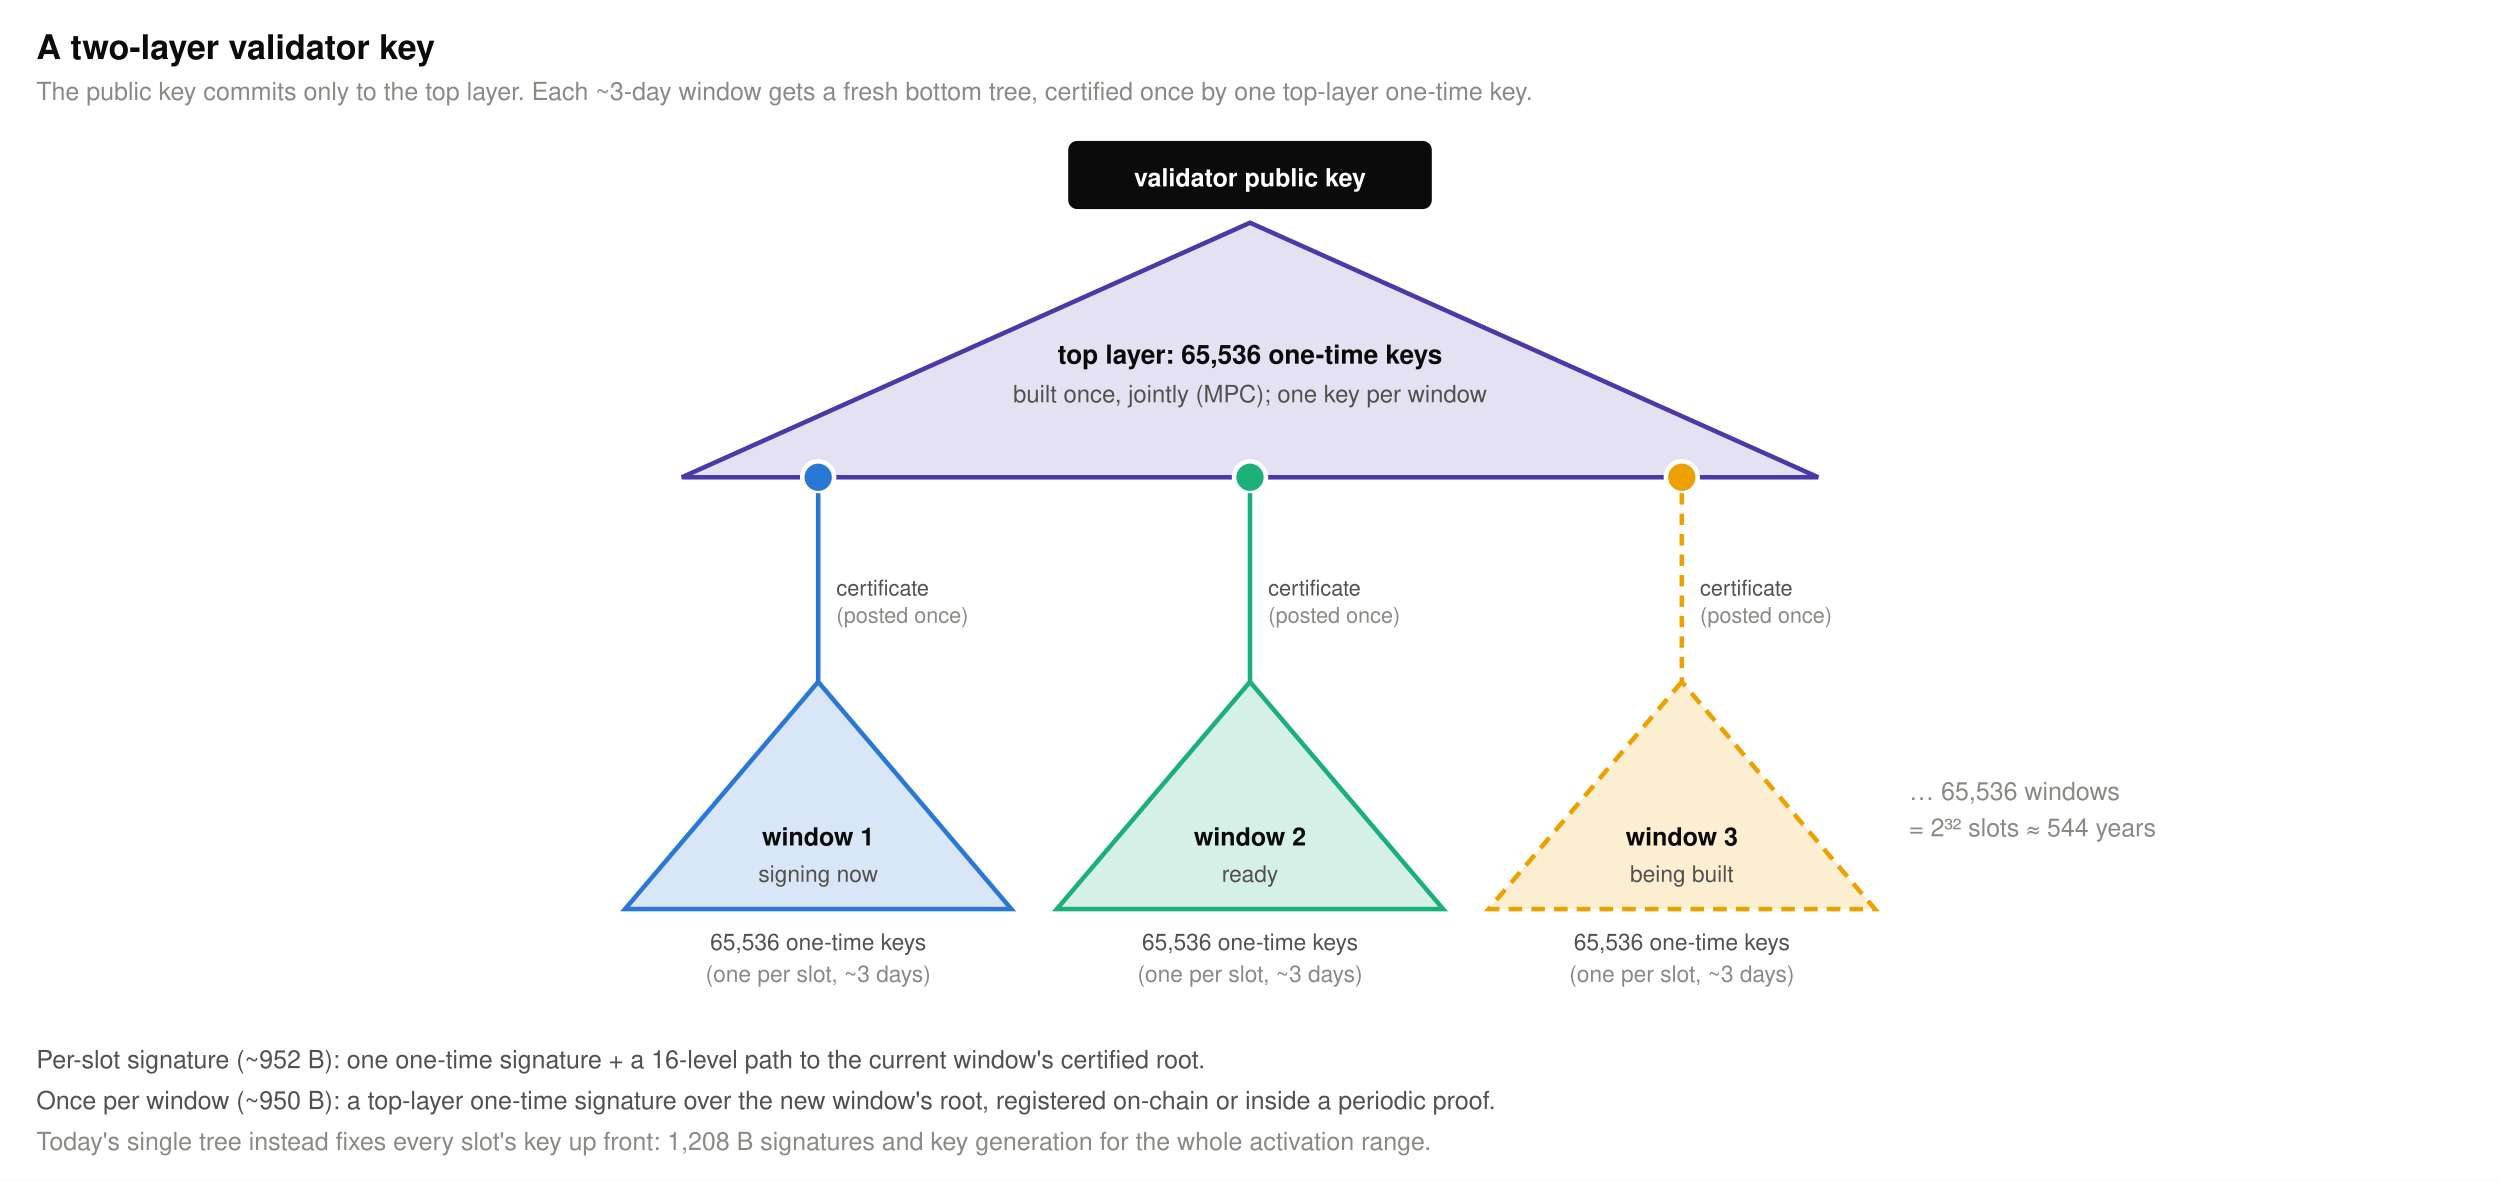
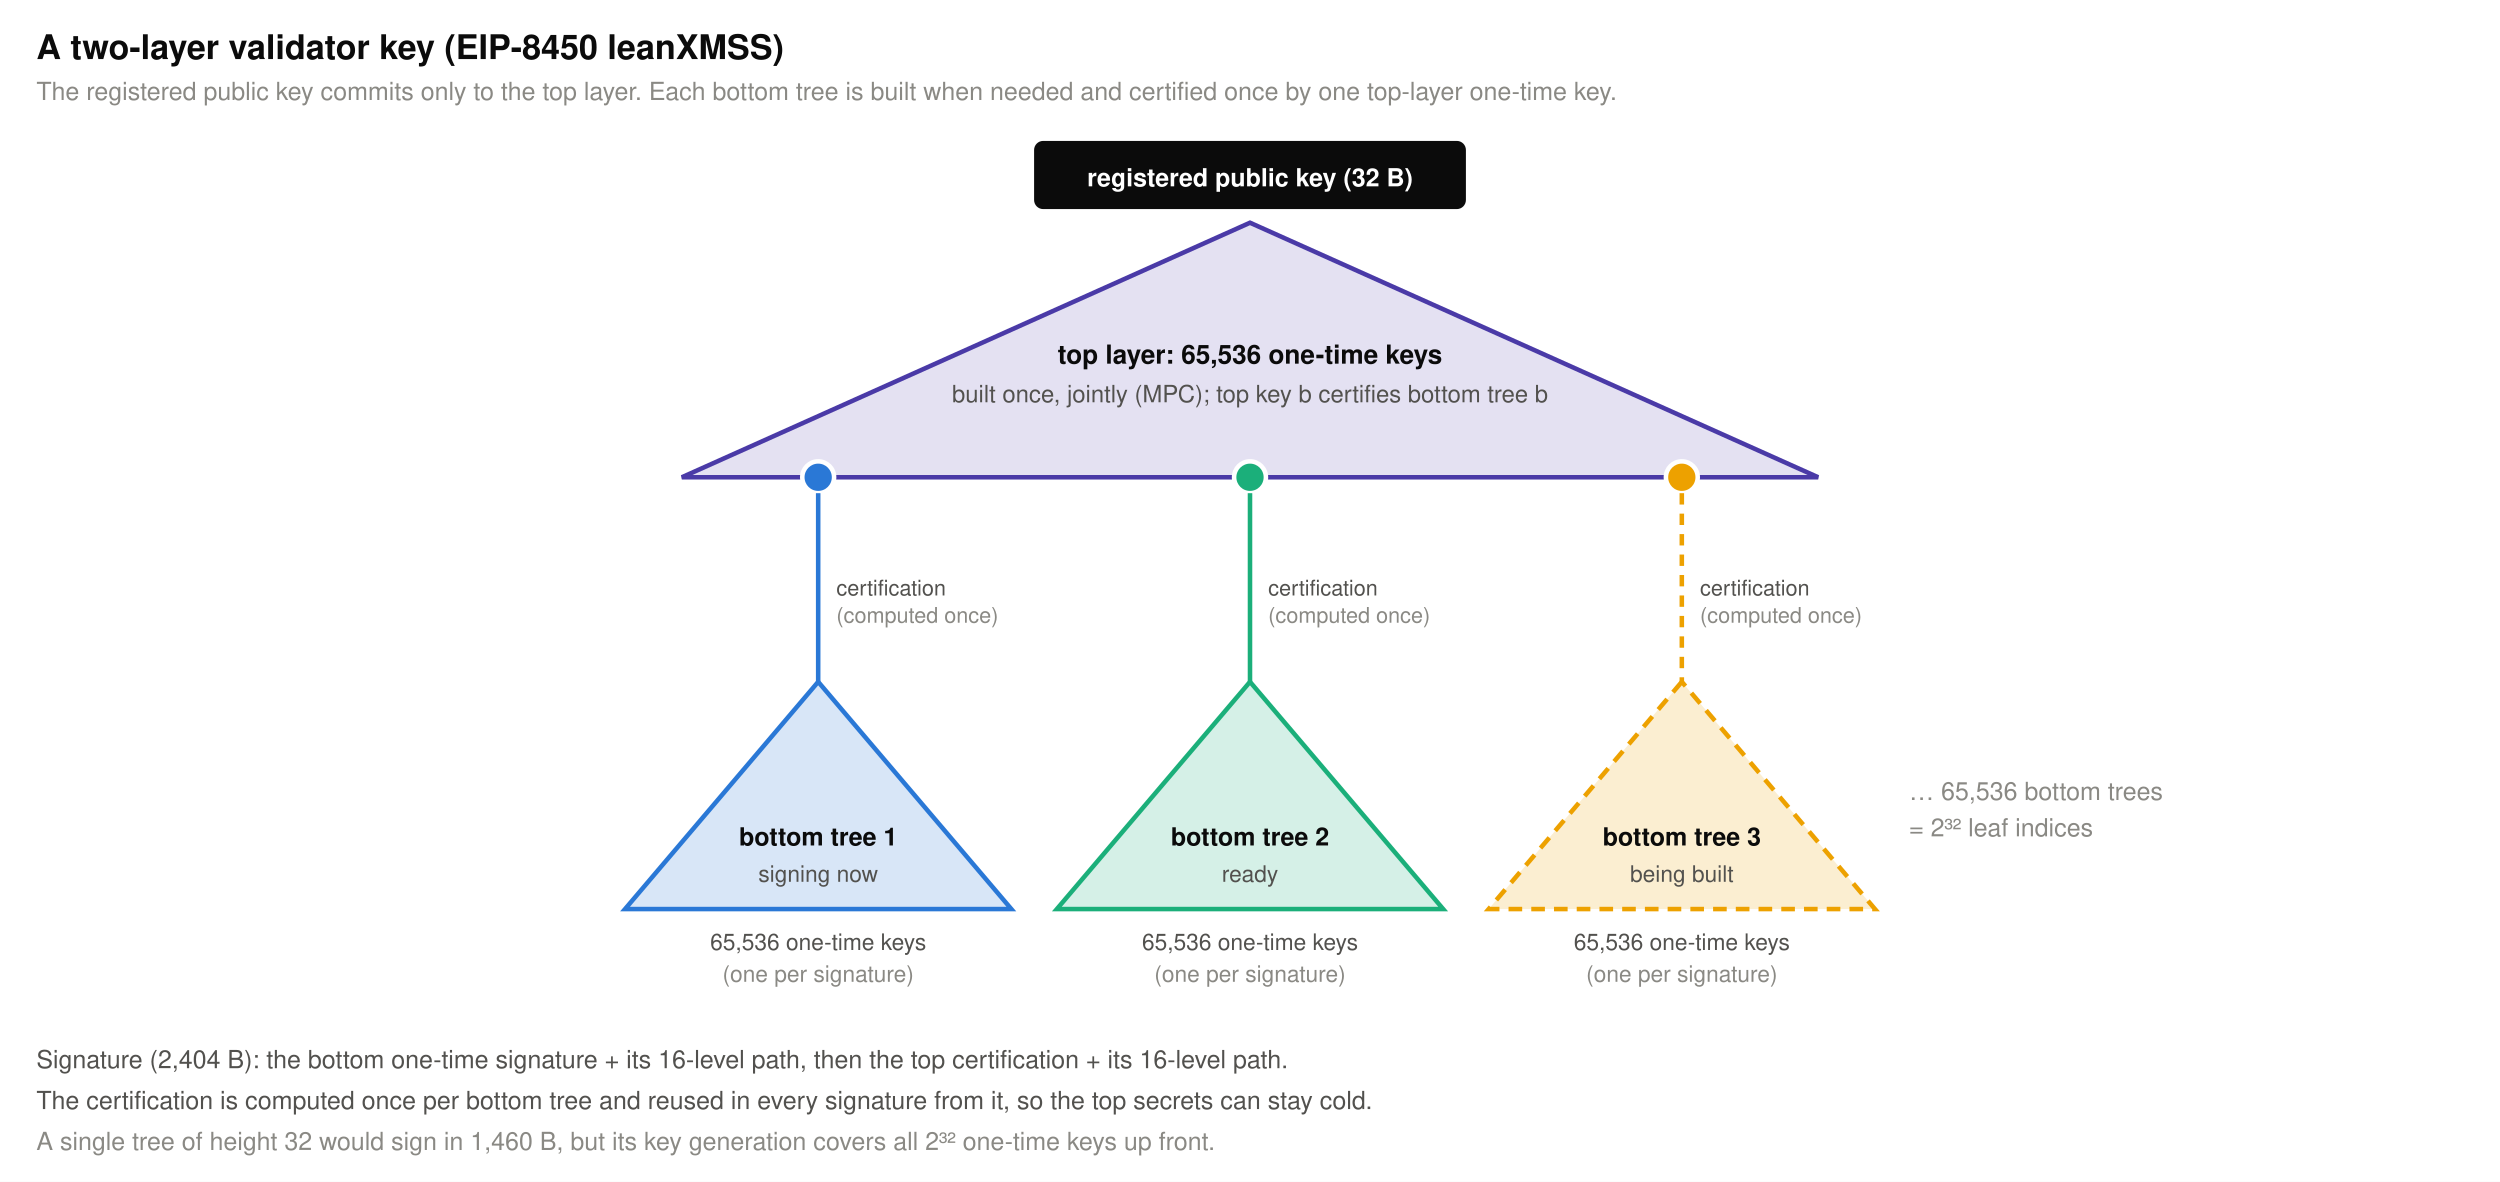
<svg xmlns="http://www.w3.org/2000/svg" width="1100" height="520" viewBox="0 0 1100 520" font-family="Helvetica, Arial, sans-serif">
  <rect x="0" y="0" width="1100" height="520" fill="#ffffff" />
-   <text x="16.0" y="26.0" font-size="15" fill="#0b0b0b" text-anchor="start" font-weight="bold">A two-layer validator key</text>
-   <text x="16.0" y="44.0" font-size="11" fill="#8a8984" text-anchor="start" font-weight="normal">The public key commits only to the top layer. Each ~3-day window gets a fresh bottom tree, certified once by one top-layer one-time key.</text>
-   <rect x="470.0" y="62.0" width="160.0" height="30.0" rx="4" fill="#0b0b0b" fill-opacity="1.0" />
-   <text x="550.0" y="82.0" font-size="11" fill="#ffffff" text-anchor="middle" font-weight="bold">validator public key</text>
+   <text x="16.0" y="26.0" font-size="15" fill="#0b0b0b" text-anchor="start" font-weight="bold">A two-layer validator key (EIP-8450 leanXMSS)</text>
+   <text x="16.0" y="44.0" font-size="11" fill="#8a8984" text-anchor="start" font-weight="normal">The registered public key commits only to the top layer. Each bottom tree is built when needed and certified once by one top-layer one-time key.</text>
+   <rect x="455.0" y="62.0" width="190.0" height="30.0" rx="4" fill="#0b0b0b" fill-opacity="1.0" />
+   <text x="550.0" y="82.0" font-size="11" fill="#ffffff" text-anchor="middle" font-weight="bold">registered public key (32 B)</text>
  <path d="M550,98 L300,210 L800,210 Z" fill="#4a3aa7" fill-opacity="0.15" stroke="#4a3aa7" stroke-width="2" />
  <text x="550.0" y="160.0" font-size="11.5" fill="#0b0b0b" text-anchor="middle" font-weight="bold">top layer: 65,536 one-time keys</text>
-   <text x="550.0" y="177.0" font-size="10.5" fill="#52514e" text-anchor="middle" font-weight="normal">built once, jointly (MPC); one key per window</text>
+   <text x="550.0" y="177.0" font-size="10.5" fill="#52514e" text-anchor="middle" font-weight="normal">built once, jointly (MPC); top key b certifies bottom tree b</text>
  <circle cx="360.0" cy="210.0" r="7" fill="#2a78d6" stroke="#ffffff" stroke-width="2" />
  <line x1="360.0" y1="217.0" x2="360.0" y2="300.0" stroke="#2a78d6" stroke-width="2" />
-   <text x="368.0" y="262.0" font-size="9.5" fill="#52514e" text-anchor="start" font-weight="normal">certificate</text>
-   <text x="368.0" y="274.0" font-size="9.5" fill="#8a8984" text-anchor="start" font-weight="normal">(posted once)</text>
+   <text x="368.0" y="262.0" font-size="9.5" fill="#52514e" text-anchor="start" font-weight="normal">certification</text>
+   <text x="368.0" y="274.0" font-size="9.5" fill="#8a8984" text-anchor="start" font-weight="normal">(computed once)</text>
  <path d="M360,300 L275,400 L445,400 Z" fill="#2a78d6" fill-opacity="0.18" stroke="#2a78d6" stroke-width="2" />
-   <text x="360.0" y="372.0" font-size="11" fill="#0b0b0b" text-anchor="middle" font-weight="bold">window 1</text>
+   <text x="360.0" y="372.0" font-size="11" fill="#0b0b0b" text-anchor="middle" font-weight="bold">bottom tree 1</text>
  <text x="360.0" y="388.0" font-size="10" fill="#52514e" text-anchor="middle" font-weight="normal">signing now</text>
  <text x="360.0" y="418.0" font-size="10" fill="#52514e" text-anchor="middle" font-weight="normal">65,536 one-time keys</text>
-   <text x="360.0" y="432.0" font-size="10" fill="#8a8984" text-anchor="middle" font-weight="normal">(one per slot, ~3 days)</text>
+   <text x="360.0" y="432.0" font-size="10" fill="#8a8984" text-anchor="middle" font-weight="normal">(one per signature)</text>
  <circle cx="550.0" cy="210.0" r="7" fill="#1baf7a" stroke="#ffffff" stroke-width="2" />
  <line x1="550.0" y1="217.0" x2="550.0" y2="300.0" stroke="#1baf7a" stroke-width="2" />
-   <text x="558.0" y="262.0" font-size="9.5" fill="#52514e" text-anchor="start" font-weight="normal">certificate</text>
-   <text x="558.0" y="274.0" font-size="9.5" fill="#8a8984" text-anchor="start" font-weight="normal">(posted once)</text>
+   <text x="558.0" y="262.0" font-size="9.5" fill="#52514e" text-anchor="start" font-weight="normal">certification</text>
+   <text x="558.0" y="274.0" font-size="9.5" fill="#8a8984" text-anchor="start" font-weight="normal">(computed once)</text>
  <path d="M550,300 L465,400 L635,400 Z" fill="#1baf7a" fill-opacity="0.18" stroke="#1baf7a" stroke-width="2" />
-   <text x="550.0" y="372.0" font-size="11" fill="#0b0b0b" text-anchor="middle" font-weight="bold">window 2</text>
+   <text x="550.0" y="372.0" font-size="11" fill="#0b0b0b" text-anchor="middle" font-weight="bold">bottom tree 2</text>
  <text x="550.0" y="388.0" font-size="10" fill="#52514e" text-anchor="middle" font-weight="normal">ready</text>
  <text x="550.0" y="418.0" font-size="10" fill="#52514e" text-anchor="middle" font-weight="normal">65,536 one-time keys</text>
-   <text x="550.0" y="432.0" font-size="10" fill="#8a8984" text-anchor="middle" font-weight="normal">(one per slot, ~3 days)</text>
+   <text x="550.0" y="432.0" font-size="10" fill="#8a8984" text-anchor="middle" font-weight="normal">(one per signature)</text>
  <circle cx="740.0" cy="210.0" r="7" fill="#eda100" stroke="#ffffff" stroke-width="2" />
  <line x1="740.0" y1="217.0" x2="740.0" y2="300.0" stroke="#eda100" stroke-width="2" stroke-dasharray="5,4" />
-   <text x="748.0" y="262.0" font-size="9.5" fill="#52514e" text-anchor="start" font-weight="normal">certificate</text>
-   <text x="748.0" y="274.0" font-size="9.5" fill="#8a8984" text-anchor="start" font-weight="normal">(posted once)</text>
+   <text x="748.0" y="262.0" font-size="9.5" fill="#52514e" text-anchor="start" font-weight="normal">certification</text>
+   <text x="748.0" y="274.0" font-size="9.5" fill="#8a8984" text-anchor="start" font-weight="normal">(computed once)</text>
  <path d="M740,300 L655,400 L825,400 Z" fill="#eda100" fill-opacity="0.18" stroke="#eda100" stroke-width="2" stroke-dasharray="6,4" />
-   <text x="740.0" y="372.0" font-size="11" fill="#0b0b0b" text-anchor="middle" font-weight="bold">window 3</text>
+   <text x="740.0" y="372.0" font-size="11" fill="#0b0b0b" text-anchor="middle" font-weight="bold">bottom tree 3</text>
  <text x="740.0" y="388.0" font-size="10" fill="#52514e" text-anchor="middle" font-weight="normal">being built</text>
  <text x="740.0" y="418.0" font-size="10" fill="#52514e" text-anchor="middle" font-weight="normal">65,536 one-time keys</text>
-   <text x="740.0" y="432.0" font-size="10" fill="#8a8984" text-anchor="middle" font-weight="normal">(one per slot, ~3 days)</text>
-   <text x="840.0" y="352.0" font-size="11" fill="#8a8984" text-anchor="start" font-weight="normal">… 65,536 windows</text>
-   <text x="840.0" y="368.0" font-size="11" fill="#8a8984" text-anchor="start" font-weight="normal">= 2³² slots ≈ 544 years</text>
-   <text x="16.0" y="470.0" font-size="11" fill="#52514e" text-anchor="start" font-weight="normal">Per-slot signature (~952 B): one one-time signature + a 16-level path to the current window's certified root.</text>
-   <text x="16.0" y="488.0" font-size="11" fill="#52514e" text-anchor="start" font-weight="normal">Once per window (~950 B): a top-layer one-time signature over the new window's root, registered on-chain or inside a periodic proof.</text>
-   <text x="16.0" y="506.0" font-size="11" fill="#8a8984" text-anchor="start" font-weight="normal">Today's single tree instead fixes every slot's key up front: 1,208 B signatures and key generation for the whole activation range.</text>
+   <text x="740.0" y="432.0" font-size="10" fill="#8a8984" text-anchor="middle" font-weight="normal">(one per signature)</text>
+   <text x="840.0" y="352.0" font-size="11" fill="#8a8984" text-anchor="start" font-weight="normal">… 65,536 bottom trees</text>
+   <text x="840.0" y="368.0" font-size="11" fill="#8a8984" text-anchor="start" font-weight="normal">= 2³² leaf indices</text>
+   <text x="16.0" y="470.0" font-size="11" fill="#52514e" text-anchor="start" font-weight="normal">Signature (2,404 B): the bottom one-time signature + its 16-level path, then the top certification + its 16-level path.</text>
+   <text x="16.0" y="488.0" font-size="11" fill="#52514e" text-anchor="start" font-weight="normal">The certification is computed once per bottom tree and reused in every signature from it, so the top secrets can stay cold.</text>
+   <text x="16.0" y="506.0" font-size="11" fill="#8a8984" text-anchor="start" font-weight="normal">A single tree of height 32 would sign in 1,460 B, but its key generation covers all 2³² one-time keys up front.</text>
</svg>
